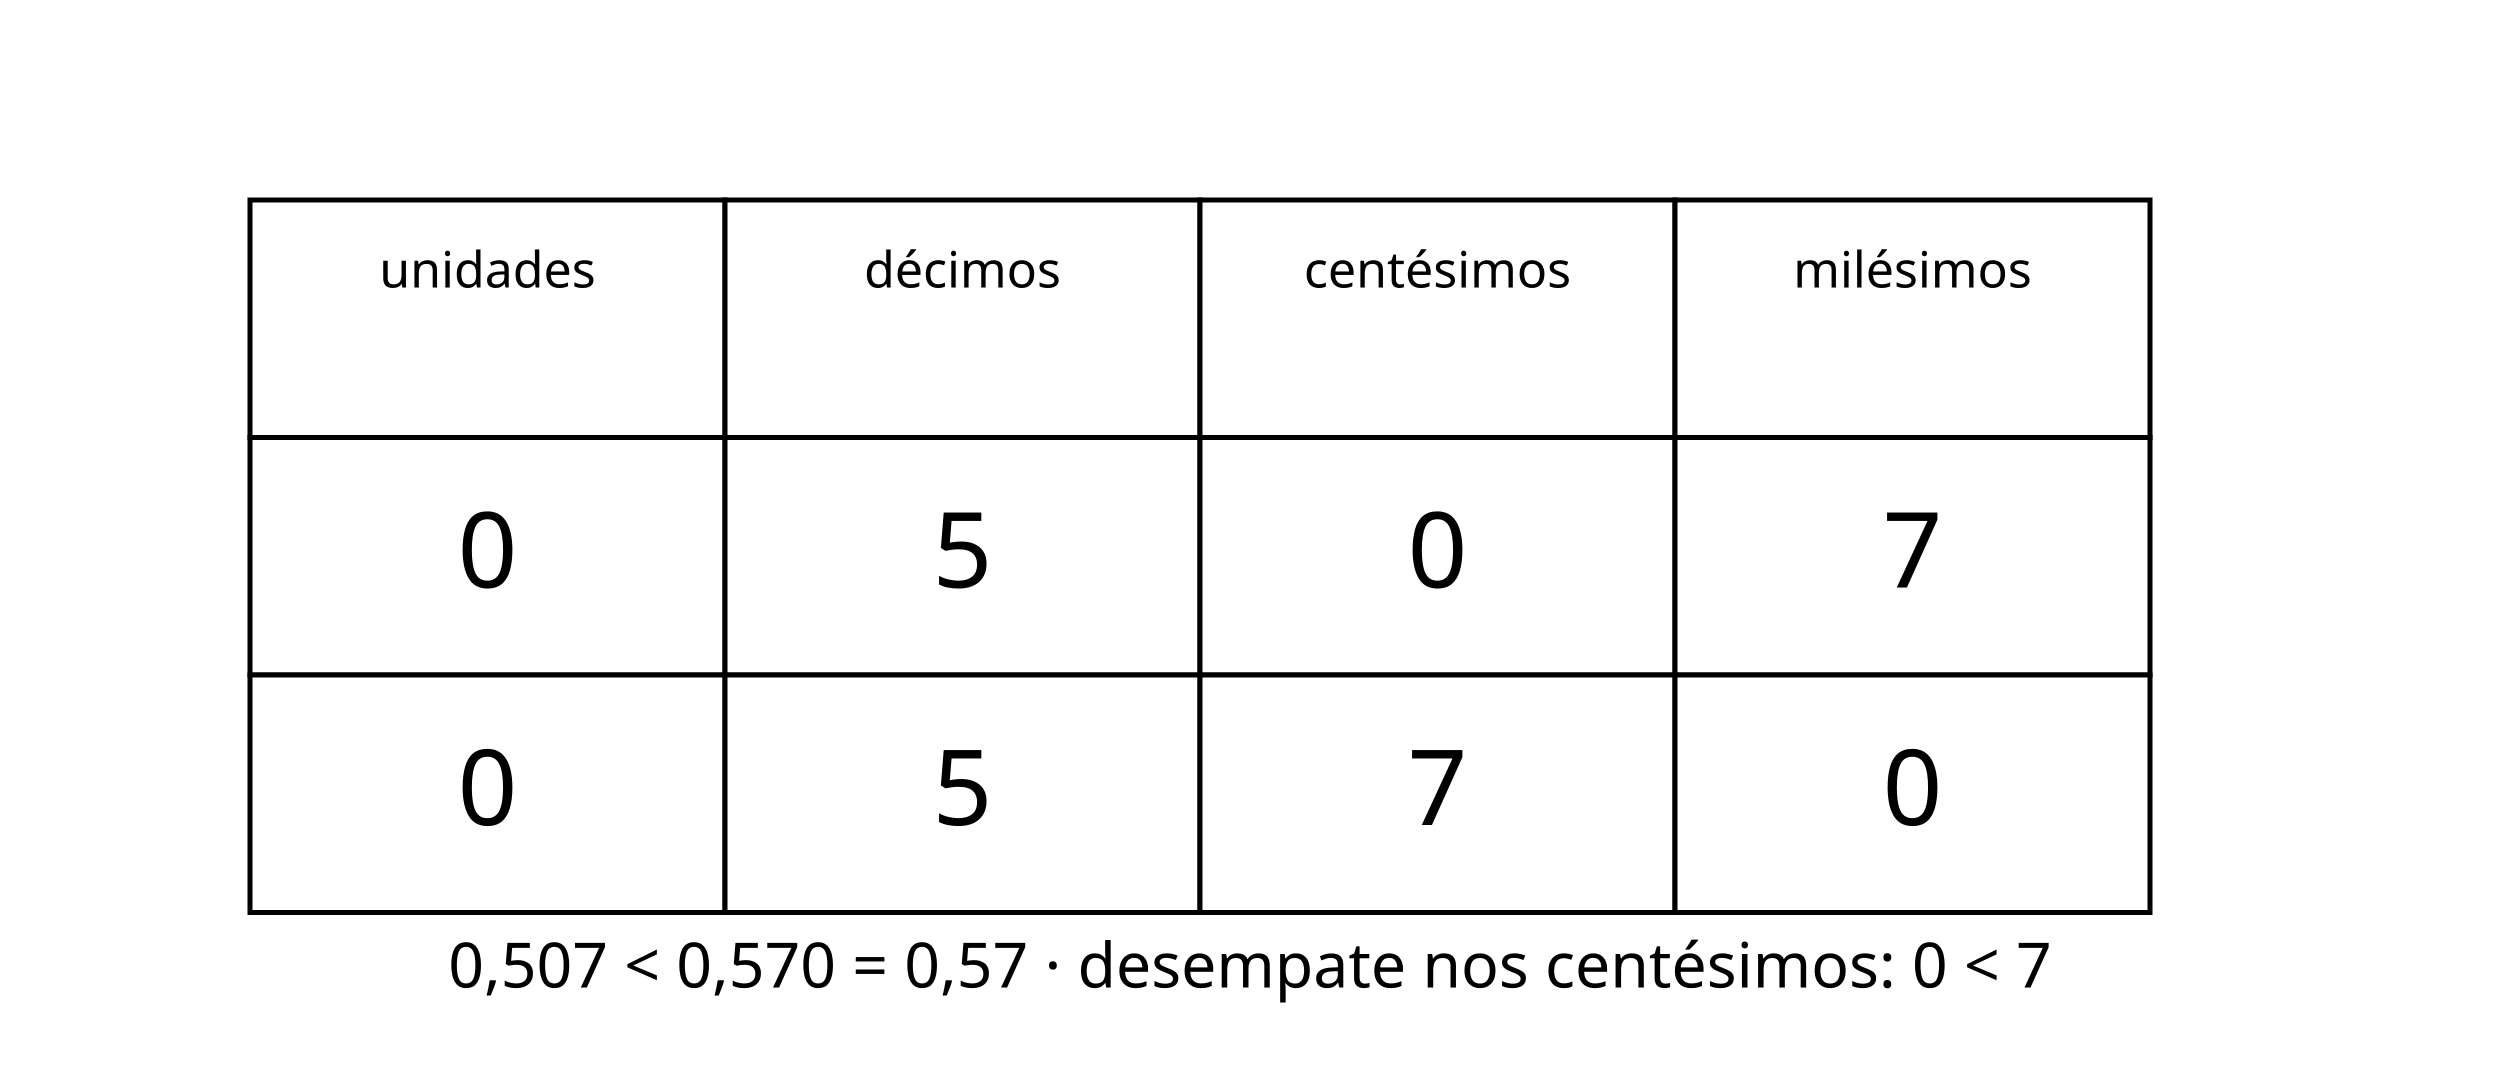
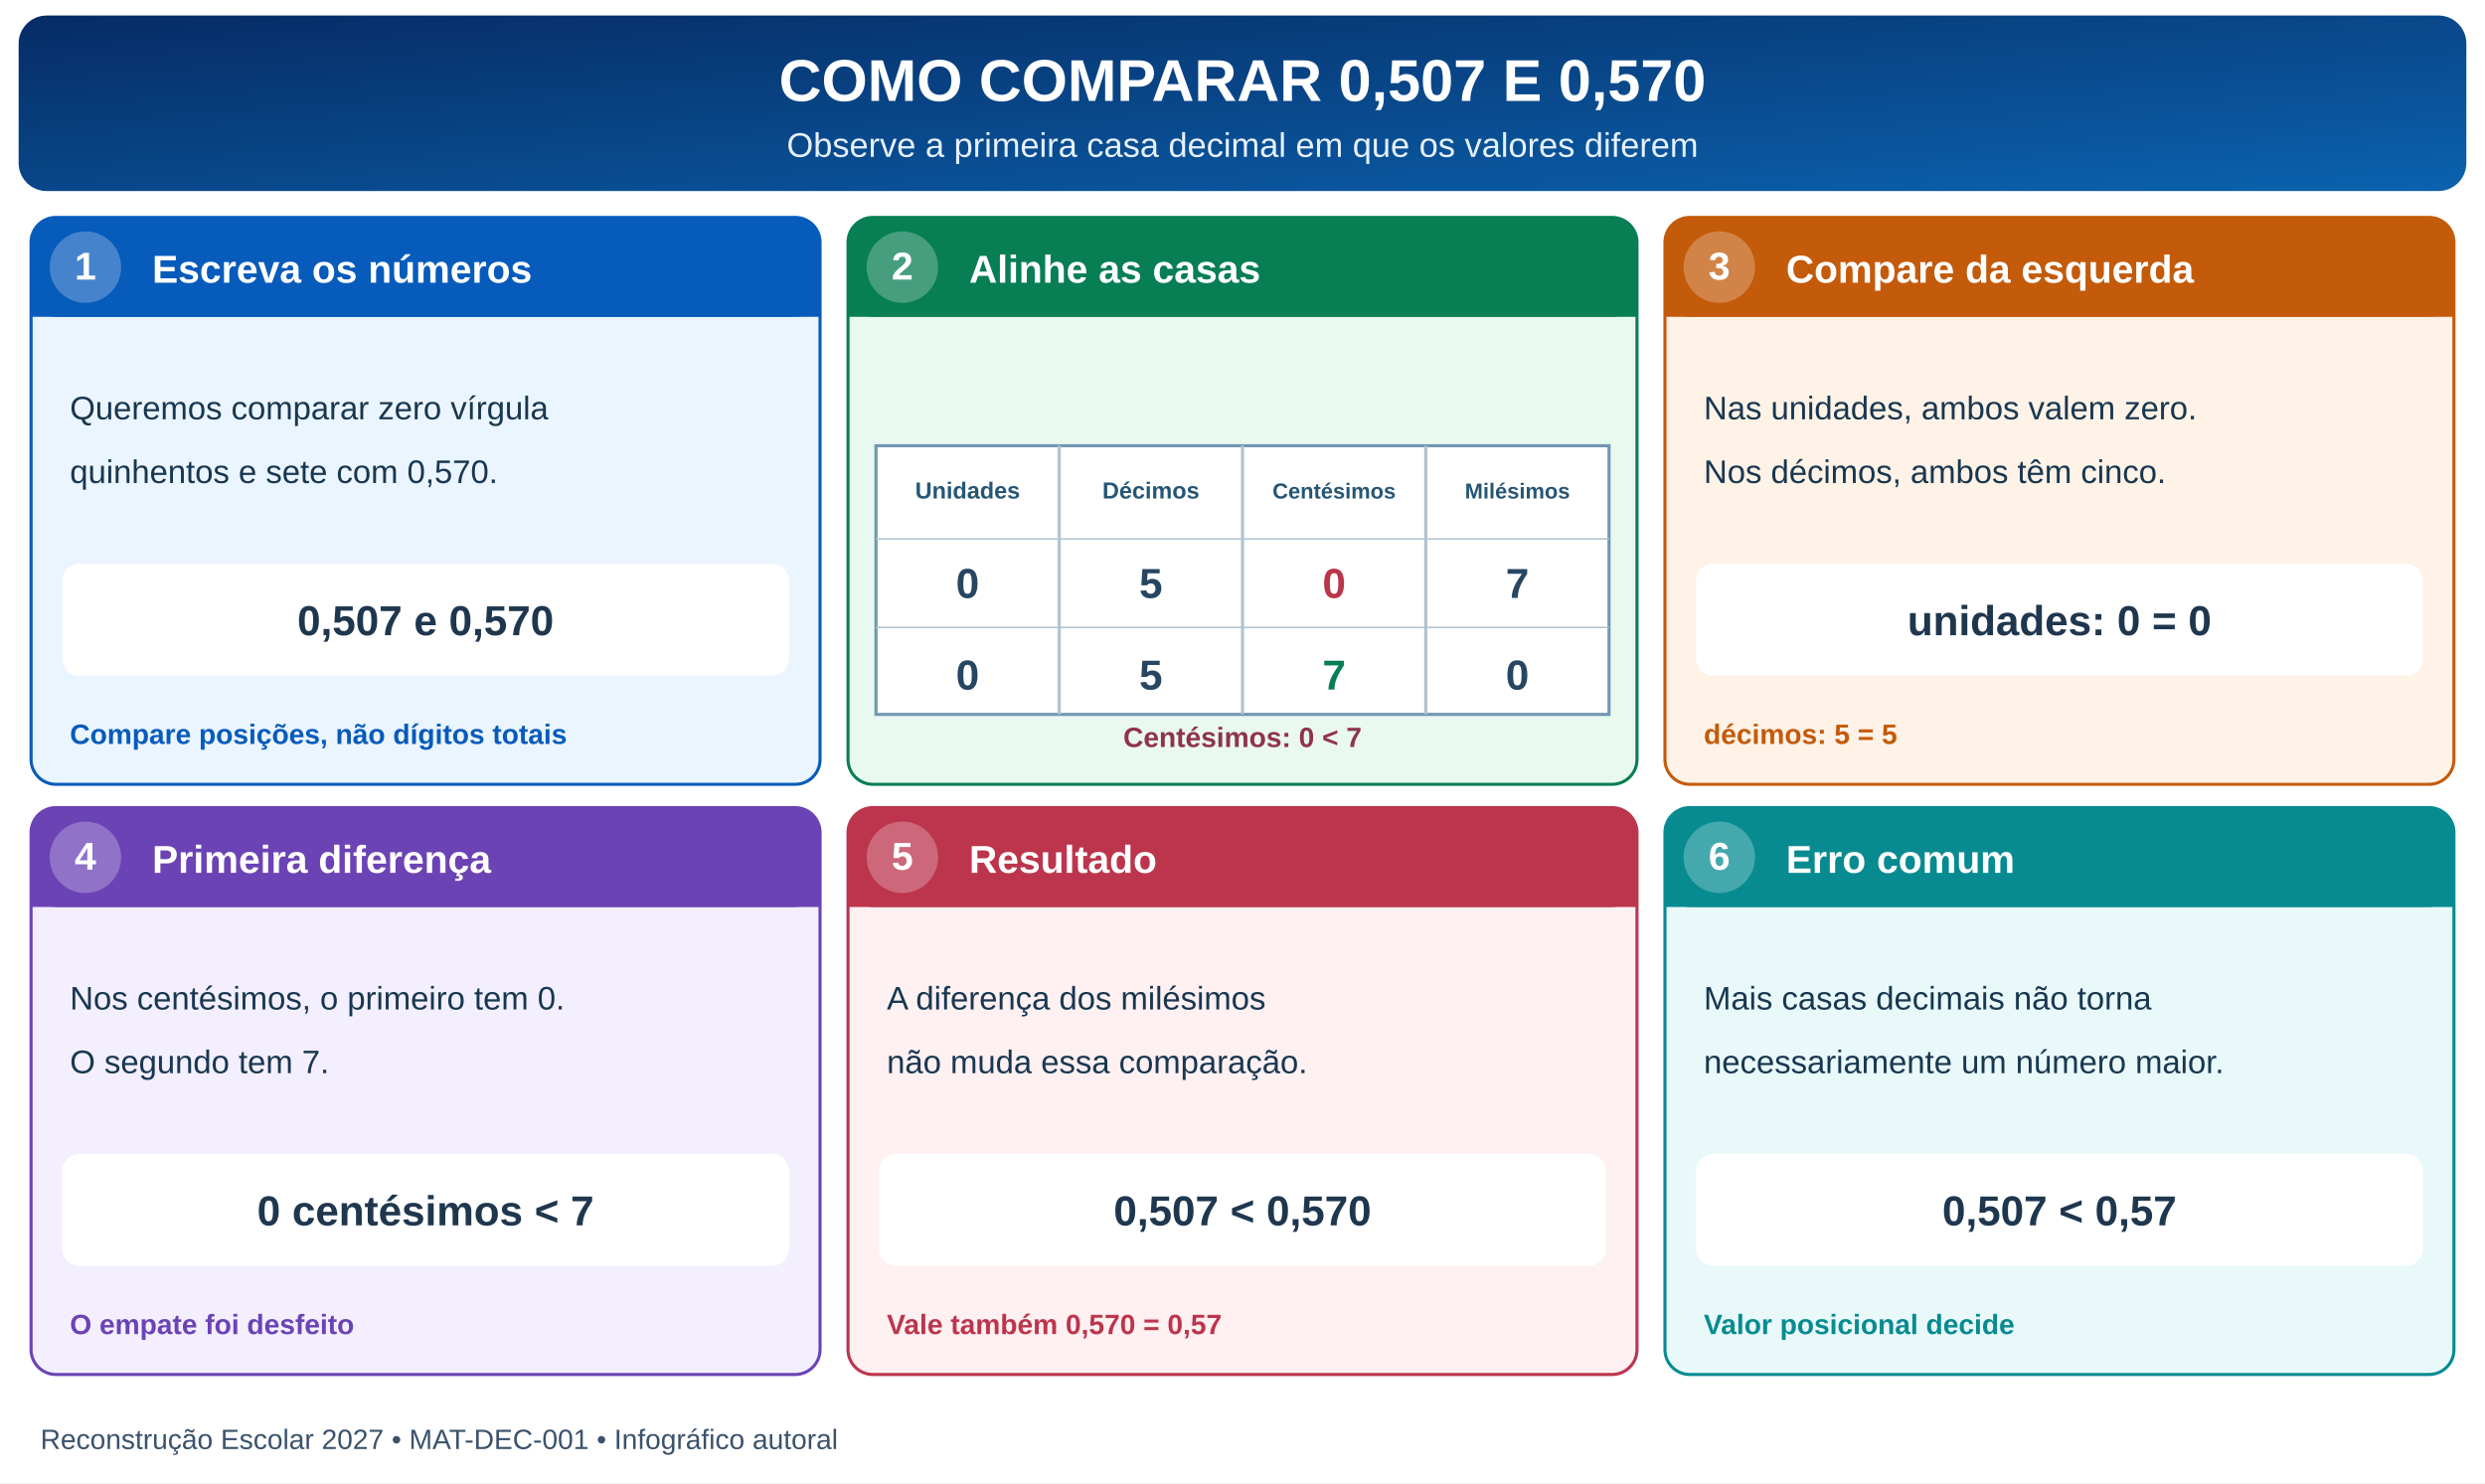
- <svg xmlns="http://www.w3.org/2000/svg" viewBox="0 0 1000 430" role="img" aria-labelledby="t d">
-   <rect width="1000" height="430" fill="white" />
-   <g stroke="black" fill="white" stroke-width="2">
-     <rect x="100" y="80" width="190" height="95" />
-     <rect x="290" y="80" width="190" height="95" />
-     <rect x="480" y="80" width="190" height="95" />
-     <rect x="670" y="80" width="190" height="95" />
-     <rect x="100" y="175" width="190" height="95" />
-     <rect x="290" y="175" width="190" height="95" />
-     <rect x="480" y="175" width="190" height="95" />
-     <rect x="670" y="175" width="190" height="95" />
-     <rect x="100" y="270" width="190" height="95" />
-     <rect x="290" y="270" width="190" height="95" />
-     <rect x="480" y="270" width="190" height="95" />
-     <rect x="670" y="270" width="190" height="95" />
-   </g>
-   <g font-family="sans-serif" fill="black" text-anchor="middle">
-     <g font-size="20">
-       <text x="195" y="115">unidades</text>
-       <text x="385" y="115">décimos</text>
-       <text x="575" y="115">centésimos</text>
-       <text x="765" y="115">milésimos</text>
-     </g>
-     <g font-size="42">
-       <text x="195" y="235">0</text>
-       <text x="385" y="235">5</text>
-       <text x="575" y="235">0</text>
-       <text x="765" y="235">7</text>
-       <text x="195" y="330">0</text>
-       <text x="385" y="330">5</text>
-       <text x="575" y="330">7</text>
-       <text x="765" y="330">0</text>
-     </g>
-     <text x="500" y="395" font-size="25">0,507 &lt; 0,570 = 0,57 · desempate nos centésimos: 0 &lt; 7</text>
-   </g>
+ <svg xmlns="http://www.w3.org/2000/svg" viewBox="0 0 1600 955" role="img" aria-labelledby="title desc">
+   <defs>
+     <linearGradient id="hd" x1="0" y1="0" x2="1" y2="1">
+       <stop offset="0" stop-color="#062c65" />
+       <stop offset="1" stop-color="#0b62ae" />
+     </linearGradient>
+   </defs>
+   <rect width="1600" height="955" fill="#fff" />
+   <rect x="12" y="10" width="1576" height="113" rx="18" fill="url(#hd)" />
+   <text x="800" y="65" text-anchor="middle" font-family="Arial,DejaVu Sans,sans-serif" font-size="38" font-weight="700" fill="#fff">COMO COMPARAR 0,507 E 0,570</text>
+   <text x="800" y="101" text-anchor="middle" font-family="Arial,DejaVu Sans,sans-serif" font-size="22" font-weight="400" fill="#e6f1ff">Observe a primeira casa decimal em que os valores diferem</text>
+   <rect x="20" y="140" width="508" height="365" rx="16" fill="#ebf5ff" stroke="#075bbb" stroke-width="2" />
+   <rect x="20" y="140" width="508" height="64" rx="16" fill="#075bbb" />
+   <rect x="20" y="186" width="508" height="18" fill="#075bbb" />
+   <circle cx="55" cy="172" r="23" fill="#fff" opacity=".25" />
+   <text x="55" y="180" text-anchor="middle" font-family="Arial,DejaVu Sans,sans-serif" font-size="25" font-weight="700" fill="#fff">1</text>
+   <text x="98" y="182" text-anchor="start" font-family="Arial,DejaVu Sans,sans-serif" font-size="25" font-weight="700" fill="#fff">Escreva os números</text>
+   <text x="45" y="270" text-anchor="start" font-family="Arial,DejaVu Sans,sans-serif" font-size="21" font-weight="400" fill="#183750">Queremos comparar zero vírgula</text>
+   <text x="45" y="311" text-anchor="start" font-family="Arial,DejaVu Sans,sans-serif" font-size="21" font-weight="400" fill="#183750">quinhentos e sete com 0,570.</text>
+   <rect x="40" y="363" width="468" height="72" rx="11" fill="#fff" />
+   <text x="274" y="409" text-anchor="middle" font-family="Arial,DejaVu Sans,sans-serif" font-size="27" font-weight="700" fill="#1f374e">0,507 e 0,570</text>
+   <text x="45" y="479" text-anchor="start" font-family="Arial,DejaVu Sans,sans-serif" font-size="18" font-weight="700" fill="#075bbb">Compare posições, não dígitos totais</text>
+   <rect x="546" y="140" width="508" height="365" rx="16" fill="#e9f9f0" stroke="#087e54" stroke-width="2" />
+   <rect x="546" y="140" width="508" height="64" rx="16" fill="#087e54" />
+   <rect x="546" y="186" width="508" height="18" fill="#087e54" />
+   <circle cx="581" cy="172" r="23" fill="#fff" opacity=".25" />
+   <text x="581" y="180" text-anchor="middle" font-family="Arial,DejaVu Sans,sans-serif" font-size="25" font-weight="700" fill="#fff">2</text>
+   <text x="624" y="182" text-anchor="start" font-family="Arial,DejaVu Sans,sans-serif" font-size="25" font-weight="700" fill="#fff">Alinhe as casas</text>
+   <rect x="564" y="287" width="472" height="173" fill="#fff" stroke="#7096b1" stroke-width="2" />
+   <line x1="682" y1="287" x2="682" y2="460" stroke="#b0c3d1" stroke-width="2" />
+   <line x1="800" y1="287" x2="800" y2="460" stroke="#b0c3d1" stroke-width="2" />
+   <line x1="918" y1="287" x2="918" y2="460" stroke="#b0c3d1" stroke-width="2" />
+   <line x1="564" y1="347" x2="1036" y2="347" stroke="#b0c3d1" />
+   <line x1="564" y1="404" x2="1036" y2="404" stroke="#b0c3d1" />
+   <text x="623" y="321" text-anchor="middle" font-family="Arial,DejaVu Sans,sans-serif" font-size="15" font-weight="700" fill="#265675">Unidades</text>
+   <text x="623" y="385" text-anchor="middle" font-family="Arial,DejaVu Sans,sans-serif" font-size="27" font-weight="700" fill="#274661">0</text>
+   <text x="623" y="444" text-anchor="middle" font-family="Arial,DejaVu Sans,sans-serif" font-size="27" font-weight="700" fill="#274661">0</text>
+   <text x="741" y="321" text-anchor="middle" font-family="Arial,DejaVu Sans,sans-serif" font-size="15" font-weight="700" fill="#265675">Décimos</text>
+   <text x="741" y="385" text-anchor="middle" font-family="Arial,DejaVu Sans,sans-serif" font-size="27" font-weight="700" fill="#274661">5</text>
+   <text x="741" y="444" text-anchor="middle" font-family="Arial,DejaVu Sans,sans-serif" font-size="27" font-weight="700" fill="#274661">5</text>
+   <text x="859" y="321" text-anchor="middle" font-family="Arial,DejaVu Sans,sans-serif" font-size="14" font-weight="700" fill="#265675">Centésimos</text>
+   <text x="859" y="385" text-anchor="middle" font-family="Arial,DejaVu Sans,sans-serif" font-size="27" font-weight="700" fill="#ba364a">0</text>
+   <text x="859" y="444" text-anchor="middle" font-family="Arial,DejaVu Sans,sans-serif" font-size="27" font-weight="700" fill="#087e54">7</text>
+   <text x="977" y="321" text-anchor="middle" font-family="Arial,DejaVu Sans,sans-serif" font-size="14" font-weight="700" fill="#265675">Milésimos</text>
+   <text x="977" y="385" text-anchor="middle" font-family="Arial,DejaVu Sans,sans-serif" font-size="27" font-weight="700" fill="#274661">7</text>
+   <text x="977" y="444" text-anchor="middle" font-family="Arial,DejaVu Sans,sans-serif" font-size="27" font-weight="700" fill="#274661">0</text>
+   <text x="800" y="481" text-anchor="middle" font-family="Arial,DejaVu Sans,sans-serif" font-size="18" font-weight="700" fill="#8f3250">Centésimos: 0 &lt; 7</text>
+   <rect x="1072" y="140" width="508" height="365" rx="16" fill="#fff2e6" stroke="#c35b0b" stroke-width="2" />
+   <rect x="1072" y="140" width="508" height="64" rx="16" fill="#c35b0b" />
+   <rect x="1072" y="186" width="508" height="18" fill="#c35b0b" />
+   <circle cx="1107" cy="172" r="23" fill="#fff" opacity=".25" />
+   <text x="1107" y="180" text-anchor="middle" font-family="Arial,DejaVu Sans,sans-serif" font-size="25" font-weight="700" fill="#fff">3</text>
+   <text x="1150" y="182" text-anchor="start" font-family="Arial,DejaVu Sans,sans-serif" font-size="25" font-weight="700" fill="#fff">Compare da esquerda</text>
+   <text x="1097" y="270" text-anchor="start" font-family="Arial,DejaVu Sans,sans-serif" font-size="21" font-weight="400" fill="#183750">Nas unidades, ambos valem zero.</text>
+   <text x="1097" y="311" text-anchor="start" font-family="Arial,DejaVu Sans,sans-serif" font-size="21" font-weight="400" fill="#183750">Nos décimos, ambos têm cinco.</text>
+   <rect x="1092" y="363" width="468" height="72" rx="11" fill="#fff" />
+   <text x="1326" y="409" text-anchor="middle" font-family="Arial,DejaVu Sans,sans-serif" font-size="27" font-weight="700" fill="#1f374e">unidades: 0 = 0</text>
+   <text x="1097" y="479" text-anchor="start" font-family="Arial,DejaVu Sans,sans-serif" font-size="18" font-weight="700" fill="#c35b0b">décimos: 5 = 5</text>
+   <rect x="20" y="520" width="508" height="365" rx="16" fill="#f3efff" stroke="#6b43b5" stroke-width="2" />
+   <rect x="20" y="520" width="508" height="64" rx="16" fill="#6b43b5" />
+   <rect x="20" y="566" width="508" height="18" fill="#6b43b5" />
+   <circle cx="55" cy="552" r="23" fill="#fff" opacity=".25" />
+   <text x="55" y="560" text-anchor="middle" font-family="Arial,DejaVu Sans,sans-serif" font-size="25" font-weight="700" fill="#fff">4</text>
+   <text x="98" y="562" text-anchor="start" font-family="Arial,DejaVu Sans,sans-serif" font-size="25" font-weight="700" fill="#fff">Primeira diferença</text>
+   <text x="45" y="650" text-anchor="start" font-family="Arial,DejaVu Sans,sans-serif" font-size="21" font-weight="400" fill="#183750">Nos centésimos, o primeiro tem 0.</text>
+   <text x="45" y="691" text-anchor="start" font-family="Arial,DejaVu Sans,sans-serif" font-size="21" font-weight="400" fill="#183750">O segundo tem 7.</text>
+   <rect x="40" y="743" width="468" height="72" rx="11" fill="#fff" />
+   <text x="274" y="789" text-anchor="middle" font-family="Arial,DejaVu Sans,sans-serif" font-size="27" font-weight="700" fill="#1f374e">0 centésimos &lt; 7</text>
+   <text x="45" y="859" text-anchor="start" font-family="Arial,DejaVu Sans,sans-serif" font-size="18" font-weight="700" fill="#6b43b5">O empate foi desfeito</text>
+   <rect x="546" y="520" width="508" height="365" rx="16" fill="#fff0f2" stroke="#bc354d" stroke-width="2" />
+   <rect x="546" y="520" width="508" height="64" rx="16" fill="#bc354d" />
+   <rect x="546" y="566" width="508" height="18" fill="#bc354d" />
+   <circle cx="581" cy="552" r="23" fill="#fff" opacity=".25" />
+   <text x="581" y="560" text-anchor="middle" font-family="Arial,DejaVu Sans,sans-serif" font-size="25" font-weight="700" fill="#fff">5</text>
+   <text x="624" y="562" text-anchor="start" font-family="Arial,DejaVu Sans,sans-serif" font-size="25" font-weight="700" fill="#fff">Resultado</text>
+   <text x="571" y="650" text-anchor="start" font-family="Arial,DejaVu Sans,sans-serif" font-size="21" font-weight="400" fill="#183750">A diferença dos milésimos</text>
+   <text x="571" y="691" text-anchor="start" font-family="Arial,DejaVu Sans,sans-serif" font-size="21" font-weight="400" fill="#183750">não muda essa comparação.</text>
+   <rect x="566" y="743" width="468" height="72" rx="11" fill="#fff" />
+   <text x="800" y="789" text-anchor="middle" font-family="Arial,DejaVu Sans,sans-serif" font-size="27" font-weight="700" fill="#1f374e">0,507 &lt; 0,570</text>
+   <text x="571" y="859" text-anchor="start" font-family="Arial,DejaVu Sans,sans-serif" font-size="18" font-weight="700" fill="#bc354d">Vale também 0,570 = 0,57</text>
+   <rect x="1072" y="520" width="508" height="365" rx="16" fill="#e9f9fa" stroke="#078b91" stroke-width="2" />
+   <rect x="1072" y="520" width="508" height="64" rx="16" fill="#078b91" />
+   <rect x="1072" y="566" width="508" height="18" fill="#078b91" />
+   <circle cx="1107" cy="552" r="23" fill="#fff" opacity=".25" />
+   <text x="1107" y="560" text-anchor="middle" font-family="Arial,DejaVu Sans,sans-serif" font-size="25" font-weight="700" fill="#fff">6</text>
+   <text x="1150" y="562" text-anchor="start" font-family="Arial,DejaVu Sans,sans-serif" font-size="25" font-weight="700" fill="#fff">Erro comum</text>
+   <text x="1097" y="650" text-anchor="start" font-family="Arial,DejaVu Sans,sans-serif" font-size="21" font-weight="400" fill="#183750">Mais casas decimais não torna</text>
+   <text x="1097" y="691" text-anchor="start" font-family="Arial,DejaVu Sans,sans-serif" font-size="21" font-weight="400" fill="#183750">necessariamente um número maior.</text>
+   <rect x="1092" y="743" width="468" height="72" rx="11" fill="#fff" />
+   <text x="1326" y="789" text-anchor="middle" font-family="Arial,DejaVu Sans,sans-serif" font-size="27" font-weight="700" fill="#1f374e">0,507 &lt; 0,57</text>
+   <text x="1097" y="859" text-anchor="start" font-family="Arial,DejaVu Sans,sans-serif" font-size="18" font-weight="700" fill="#078b91">Valor posicional decide</text>
+   <text x="26" y="933" text-anchor="start" font-family="Arial,DejaVu Sans,sans-serif" font-size="18" font-weight="400" fill="#3b526c">Reconstrução Escolar 2027 • MAT-DEC-001 • Infográfico autoral</text>
</svg>
